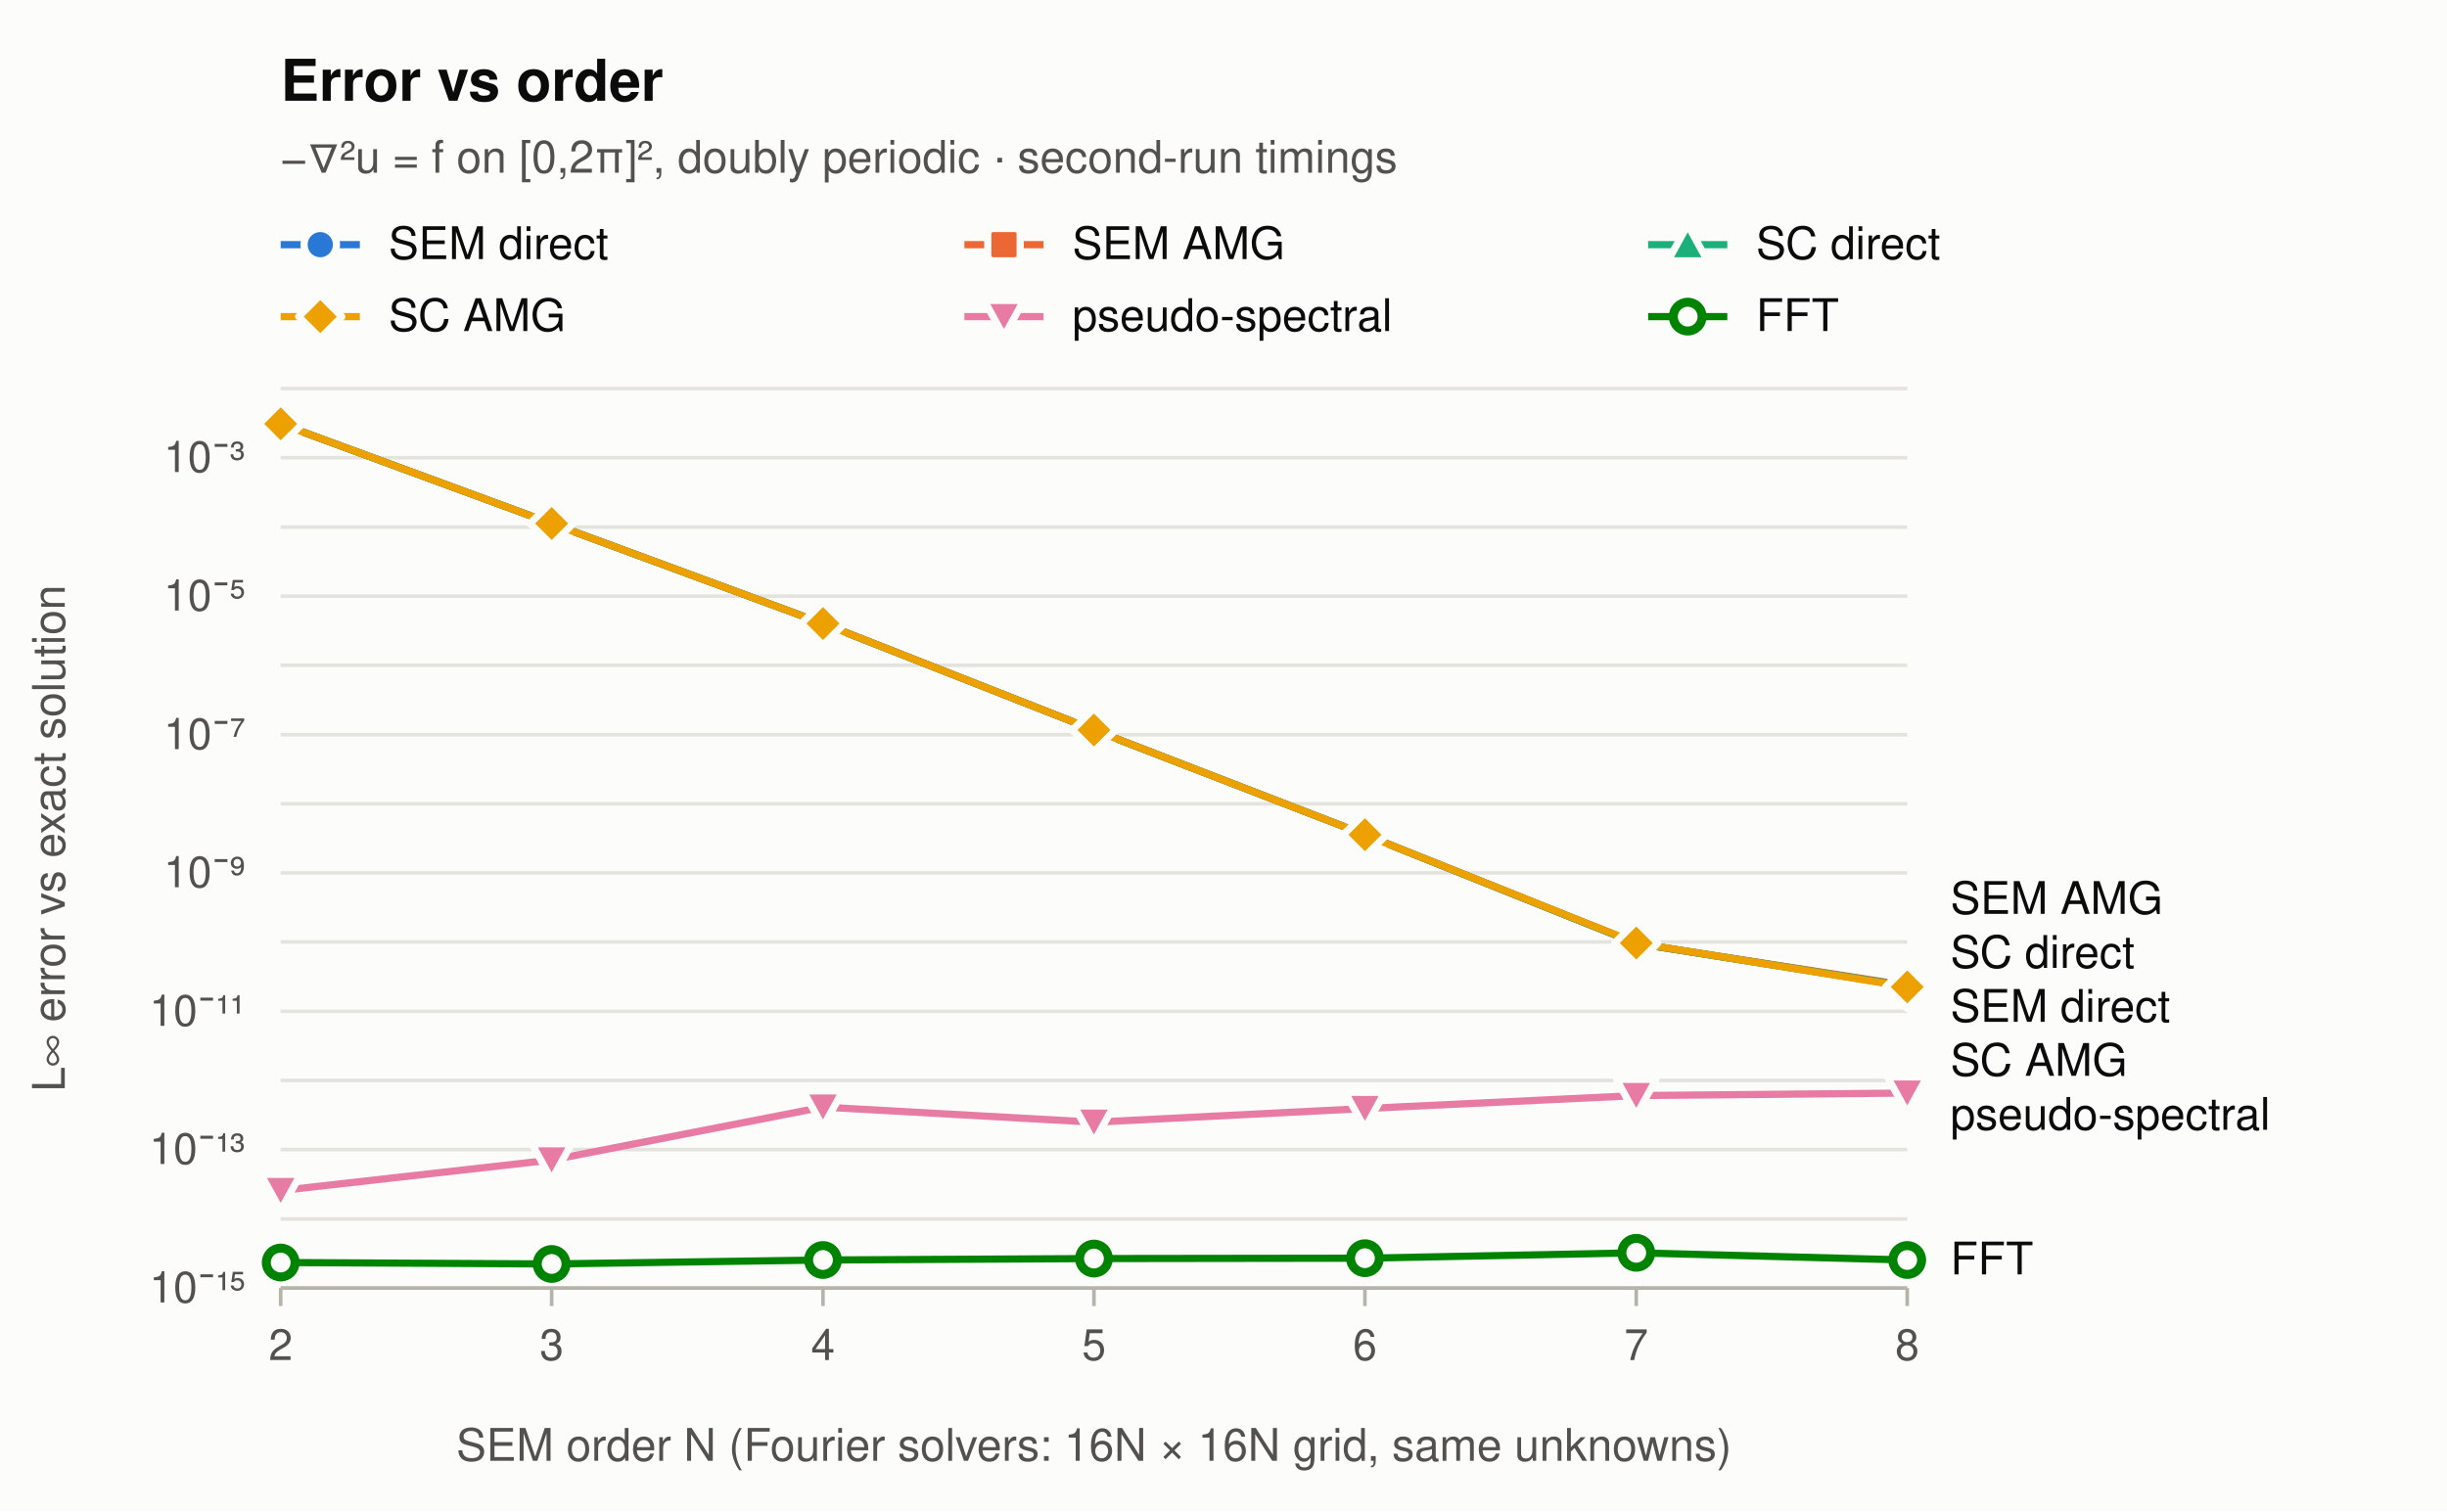
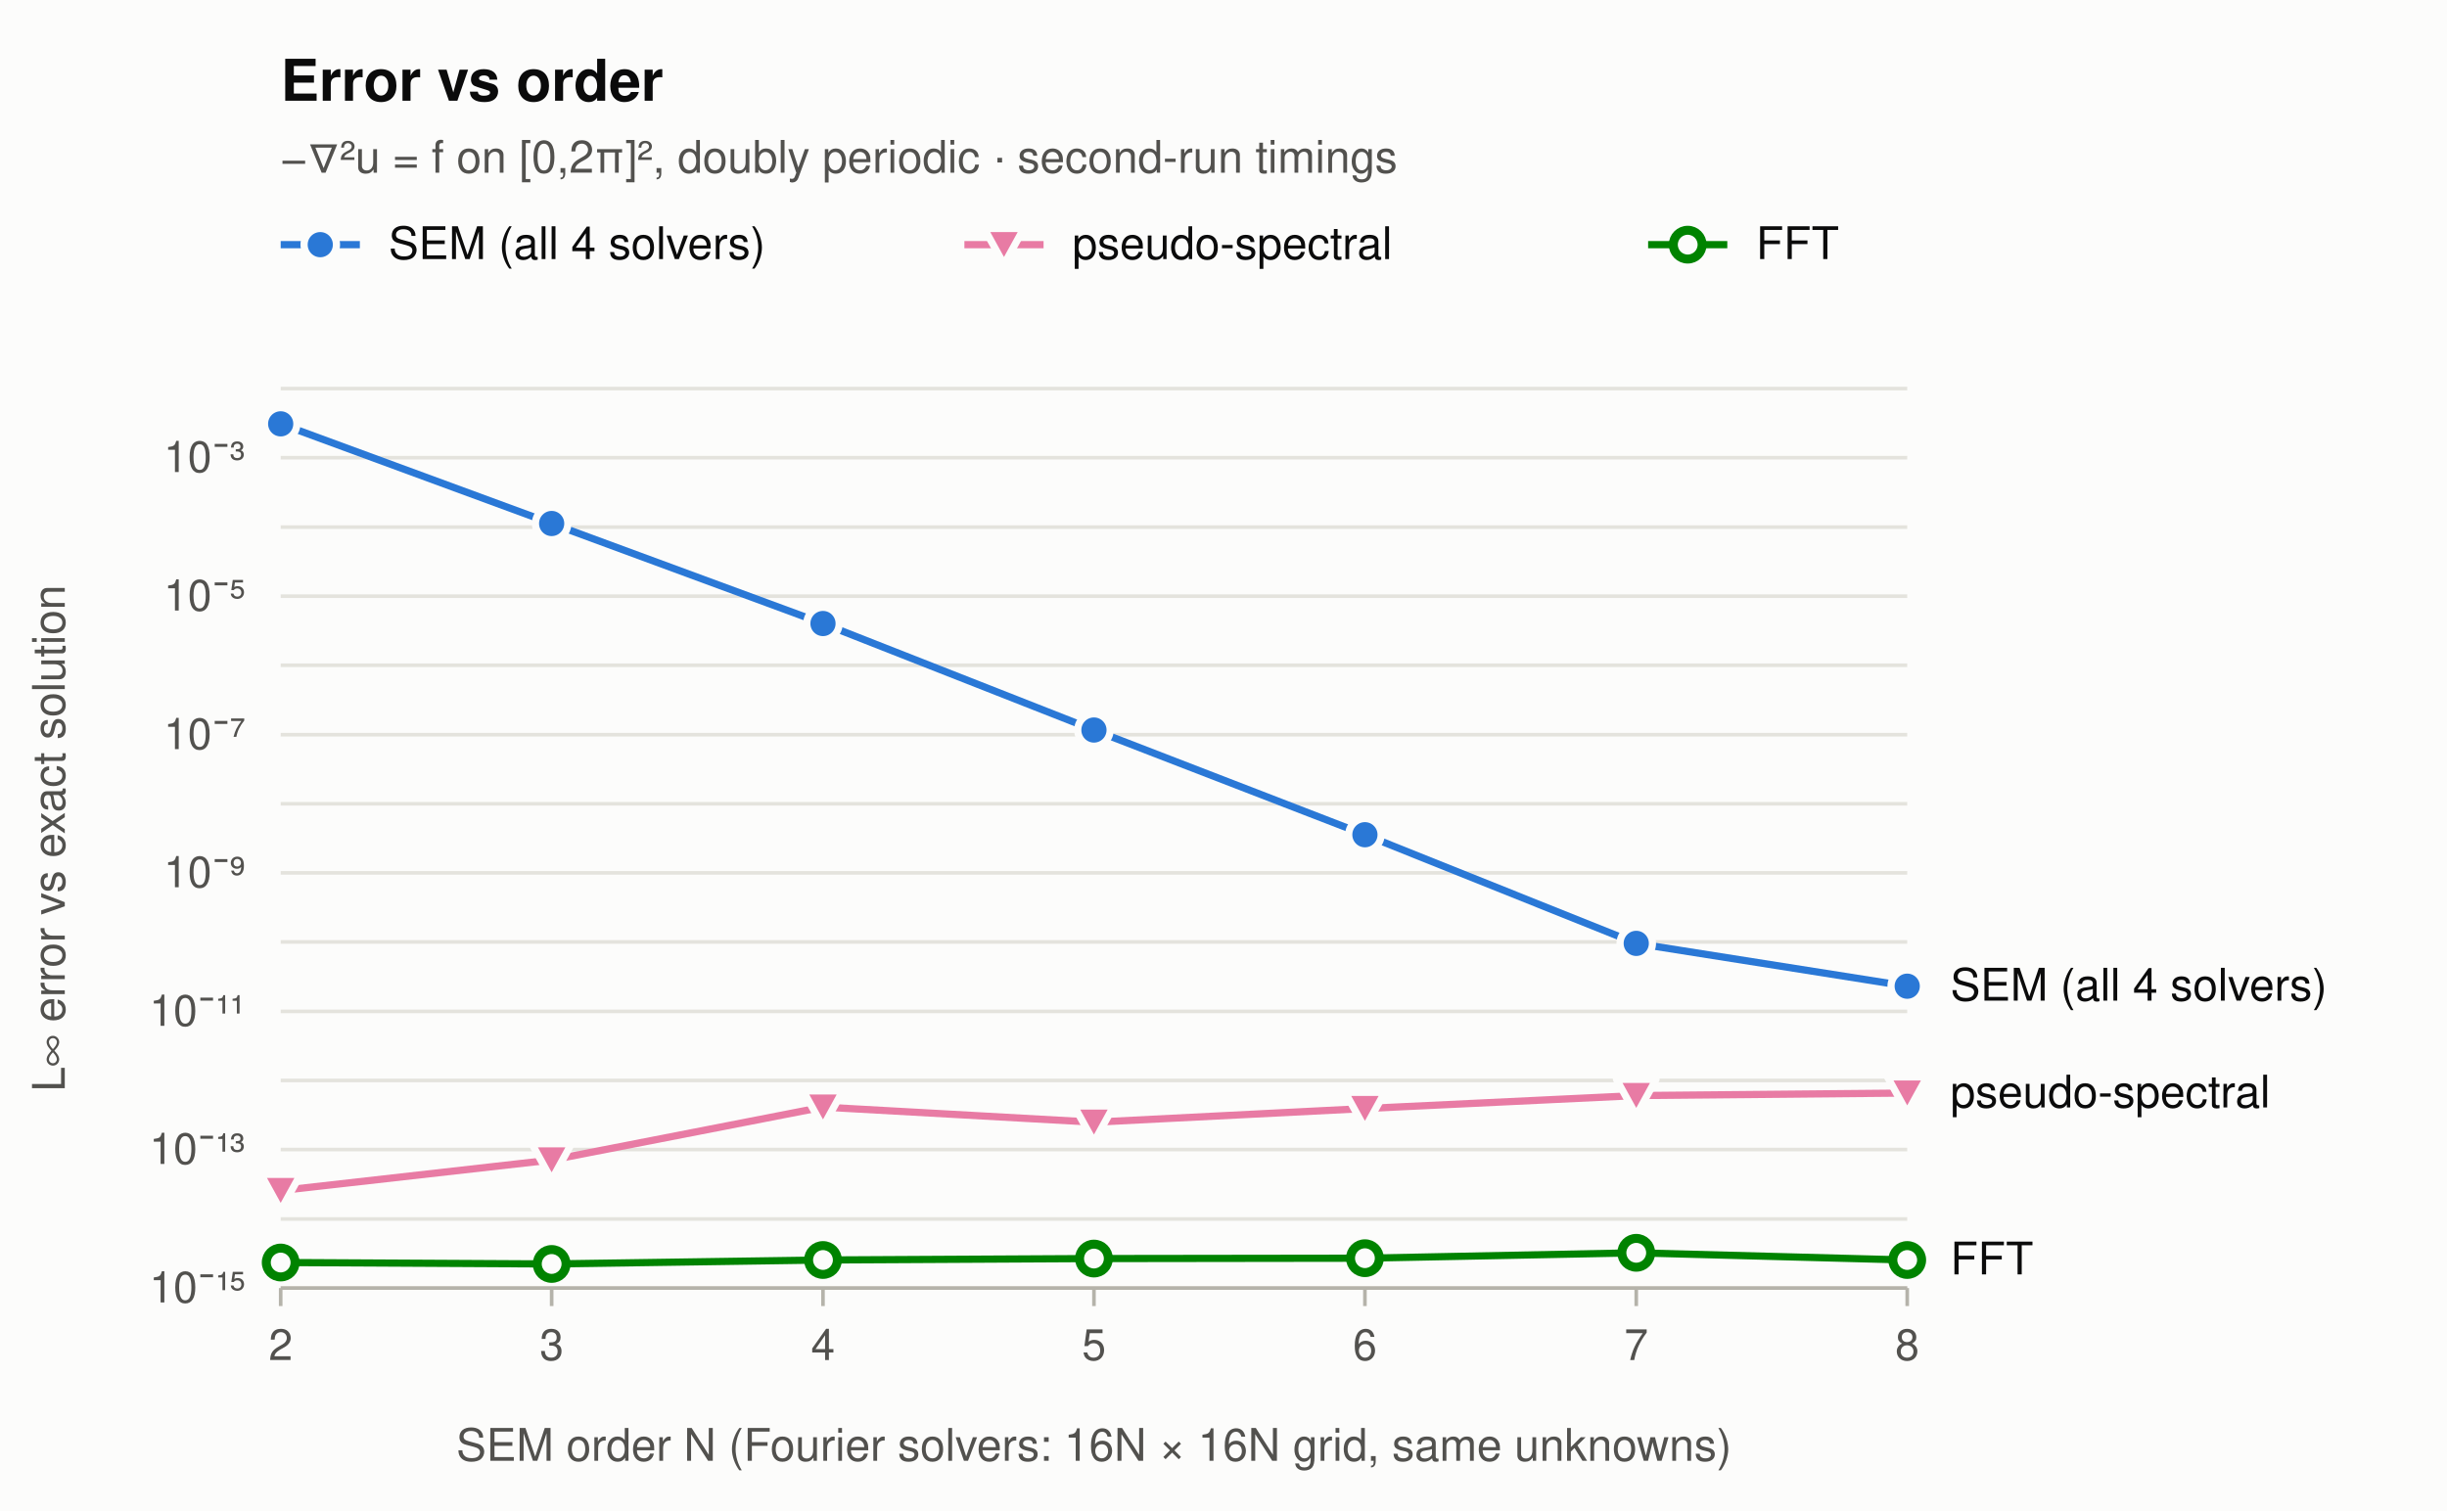
<svg xmlns="http://www.w3.org/2000/svg" viewBox="0 0 680 420" width="680" height="420" role="img" aria-labelledby="t d" font-family="-apple-system, Segoe UI, Helvetica, Arial, sans-serif">
  <rect width="680" height="420" fill="#fcfcfb" />
  <text x="78" y="28" font-size="16" font-weight="600" fill="#0b0b0b">Error vs order</text>
  <text x="78" y="48" font-size="12.5" fill="#52514e">−∇²u = f on [0,2π]², doubly periodic · second-run timings</text>
  <line x1="78" x2="530" y1="358.0" y2="358.0" stroke="#e4e3dd" stroke-width="1" />
  <text x="68" y="362.0" font-size="12" text-anchor="end" fill="#52514e">10⁻¹⁵</text>
  <line x1="78" x2="530" y1="338.8" y2="338.8" stroke="#e4e3dd" stroke-width="1" />
  <line x1="78" x2="530" y1="319.5" y2="319.5" stroke="#e4e3dd" stroke-width="1" />
  <text x="68" y="323.5" font-size="12" text-anchor="end" fill="#52514e">10⁻¹³</text>
  <line x1="78" x2="530" y1="300.3" y2="300.3" stroke="#e4e3dd" stroke-width="1" />
  <line x1="78" x2="530" y1="281.1" y2="281.1" stroke="#e4e3dd" stroke-width="1" />
  <text x="68" y="285.1" font-size="12" text-anchor="end" fill="#52514e">10⁻¹¹</text>
  <line x1="78" x2="530" y1="261.8" y2="261.8" stroke="#e4e3dd" stroke-width="1" />
  <line x1="78" x2="530" y1="242.6" y2="242.6" stroke="#e4e3dd" stroke-width="1" />
  <text x="68" y="246.6" font-size="12" text-anchor="end" fill="#52514e">10⁻⁹</text>
  <line x1="78" x2="530" y1="223.4" y2="223.4" stroke="#e4e3dd" stroke-width="1" />
  <line x1="78" x2="530" y1="204.2" y2="204.2" stroke="#e4e3dd" stroke-width="1" />
  <text x="68" y="208.2" font-size="12" text-anchor="end" fill="#52514e">10⁻⁷</text>
  <line x1="78" x2="530" y1="184.9" y2="184.9" stroke="#e4e3dd" stroke-width="1" />
  <line x1="78" x2="530" y1="165.7" y2="165.7" stroke="#e4e3dd" stroke-width="1" />
  <text x="68" y="169.7" font-size="12" text-anchor="end" fill="#52514e">10⁻⁵</text>
  <line x1="78" x2="530" y1="146.5" y2="146.5" stroke="#e4e3dd" stroke-width="1" />
  <line x1="78" x2="530" y1="127.2" y2="127.2" stroke="#e4e3dd" stroke-width="1" />
  <text x="68" y="131.2" font-size="12" text-anchor="end" fill="#52514e">10⁻³</text>
  <line x1="78" x2="530" y1="108.0" y2="108.0" stroke="#e4e3dd" stroke-width="1" />
  <line x1="78" x2="530" y1="358" y2="358" stroke="#b5b3aa" stroke-width="1" />
  <line x1="78.0" x2="78.0" y1="358" y2="363" stroke="#b5b3aa" stroke-width="1" />
  <text x="78.0" y="378" font-size="12" text-anchor="middle" fill="#52514e">2</text>
  <line x1="153.3" x2="153.3" y1="358" y2="363" stroke="#b5b3aa" stroke-width="1" />
  <text x="153.3" y="378" font-size="12" text-anchor="middle" fill="#52514e">3</text>
  <line x1="228.7" x2="228.7" y1="358" y2="363" stroke="#b5b3aa" stroke-width="1" />
  <text x="228.7" y="378" font-size="12" text-anchor="middle" fill="#52514e">4</text>
  <line x1="304.0" x2="304.0" y1="358" y2="363" stroke="#b5b3aa" stroke-width="1" />
  <text x="304.0" y="378" font-size="12" text-anchor="middle" fill="#52514e">5</text>
  <line x1="379.3" x2="379.3" y1="358" y2="363" stroke="#b5b3aa" stroke-width="1" />
  <text x="379.3" y="378" font-size="12" text-anchor="middle" fill="#52514e">6</text>
  <line x1="454.7" x2="454.7" y1="358" y2="363" stroke="#b5b3aa" stroke-width="1" />
  <text x="454.7" y="378" font-size="12" text-anchor="middle" fill="#52514e">7</text>
  <line x1="530.0" x2="530.0" y1="358" y2="363" stroke="#b5b3aa" stroke-width="1" />
  <text x="530.0" y="378" font-size="12" text-anchor="middle" fill="#52514e">8</text>
  <text x="304.0" y="406" font-size="12.5" text-anchor="middle" fill="#52514e">SEM order N   (Fourier solvers: 16N × 16N grid, same unknowns)</text>
  <text x="18" y="233.0" font-size="12.5" text-anchor="middle" fill="#52514e" transform="rotate(-90 18 233.0)">L∞ error vs exact solution</text>
  <polyline points="78.0,117.8 153.3,145.5 228.7,173.3 304.0,202.9 379.3,232.0 454.7,262.2 530.0,274.1" fill="none" stroke="#2a78d6" stroke-width="2" stroke-linejoin="round" stroke-linecap="round" />
  <circle cx="78.0" cy="117.8" r="4.5" fill="#2a78d6" stroke="#fcfcfb" stroke-width="2" />
  <circle cx="153.3" cy="145.5" r="4.5" fill="#2a78d6" stroke="#fcfcfb" stroke-width="2" />
  <circle cx="228.7" cy="173.3" r="4.5" fill="#2a78d6" stroke="#fcfcfb" stroke-width="2" />
  <circle cx="304.0" cy="202.9" r="4.5" fill="#2a78d6" stroke="#fcfcfb" stroke-width="2" />
  <circle cx="379.3" cy="232.0" r="4.5" fill="#2a78d6" stroke="#fcfcfb" stroke-width="2" />
  <circle cx="454.7" cy="262.2" r="4.5" fill="#2a78d6" stroke="#fcfcfb" stroke-width="2" />
  <circle cx="530.0" cy="274.1" r="4.5" fill="#2a78d6" stroke="#fcfcfb" stroke-width="2" />
-   <polyline points="78.0,117.8 153.3,145.5 228.7,173.3 304.0,202.9 379.3,232.0 454.7,262.2 530.0,273.9" fill="none" stroke="#eb6834" stroke-width="2" stroke-linejoin="round" stroke-linecap="round" />
-   <rect x="73.5" y="113.3" width="9" height="9" rx="1.5" fill="#eb6834" stroke="#fcfcfb" stroke-width="2" />
-   <rect x="148.8" y="141.0" width="9" height="9" rx="1.5" fill="#eb6834" stroke="#fcfcfb" stroke-width="2" />
-   <rect x="224.2" y="168.8" width="9" height="9" rx="1.5" fill="#eb6834" stroke="#fcfcfb" stroke-width="2" />
-   <rect x="299.5" y="198.4" width="9" height="9" rx="1.5" fill="#eb6834" stroke="#fcfcfb" stroke-width="2" />
-   <rect x="374.8" y="227.5" width="9" height="9" rx="1.5" fill="#eb6834" stroke="#fcfcfb" stroke-width="2" />
-   <rect x="450.2" y="257.7" width="9" height="9" rx="1.5" fill="#eb6834" stroke="#fcfcfb" stroke-width="2" />
-   <rect x="525.5" y="269.4" width="9" height="9" rx="1.5" fill="#eb6834" stroke="#fcfcfb" stroke-width="2" />
-   <polyline points="78.0,117.8 153.3,145.5 228.7,173.3 304.0,202.9 379.3,232.0 454.7,262.2 530.0,274.1" fill="none" stroke="#1baf7a" stroke-width="2" stroke-linejoin="round" stroke-linecap="round" />
-   <path d="M78.0,112.3 L83.5,122.3 L72.5,122.3 Z" fill="#1baf7a" stroke="#fcfcfb" stroke-width="2" stroke-linejoin="round" />
-   <path d="M153.3,140.0 L158.8,150.0 L147.8,150.0 Z" fill="#1baf7a" stroke="#fcfcfb" stroke-width="2" stroke-linejoin="round" />
-   <path d="M228.7,167.8 L234.2,177.8 L223.2,177.8 Z" fill="#1baf7a" stroke="#fcfcfb" stroke-width="2" stroke-linejoin="round" />
-   <path d="M304.0,197.4 L309.5,207.4 L298.5,207.4 Z" fill="#1baf7a" stroke="#fcfcfb" stroke-width="2" stroke-linejoin="round" />
-   <path d="M379.3,226.5 L384.8,236.5 L373.8,236.5 Z" fill="#1baf7a" stroke="#fcfcfb" stroke-width="2" stroke-linejoin="round" />
-   <path d="M454.7,256.7 L460.2,266.7 L449.2,266.7 Z" fill="#1baf7a" stroke="#fcfcfb" stroke-width="2" stroke-linejoin="round" />
-   <path d="M530.0,268.6 L535.5,278.6 L524.5,278.6 Z" fill="#1baf7a" stroke="#fcfcfb" stroke-width="2" stroke-linejoin="round" />
-   <polyline points="78.0,117.8 153.3,145.5 228.7,173.3 304.0,202.9 379.3,232.0 454.7,262.1 530.0,274.3" fill="none" stroke="#eda100" stroke-width="2" stroke-linejoin="round" stroke-linecap="round" />
-   <path d="M78.0,111.8 L84.0,117.8 L78.0,123.8 L72.0,117.8 Z" fill="#eda100" stroke="#fcfcfb" stroke-width="2" stroke-linejoin="round" />
-   <path d="M153.3,139.5 L159.3,145.5 L153.3,151.5 L147.3,145.5 Z" fill="#eda100" stroke="#fcfcfb" stroke-width="2" stroke-linejoin="round" />
-   <path d="M228.7,167.3 L234.7,173.3 L228.7,179.3 L222.7,173.3 Z" fill="#eda100" stroke="#fcfcfb" stroke-width="2" stroke-linejoin="round" />
-   <path d="M304.0,196.9 L310.0,202.9 L304.0,208.9 L298.0,202.9 Z" fill="#eda100" stroke="#fcfcfb" stroke-width="2" stroke-linejoin="round" />
-   <path d="M379.3,226.0 L385.3,232.0 L379.3,238.0 L373.3,232.0 Z" fill="#eda100" stroke="#fcfcfb" stroke-width="2" stroke-linejoin="round" />
-   <path d="M454.7,256.1 L460.7,262.1 L454.7,268.1 L448.7,262.1 Z" fill="#eda100" stroke="#fcfcfb" stroke-width="2" stroke-linejoin="round" />
-   <path d="M530.0,268.3 L536.0,274.3 L530.0,280.3 L524.0,274.3 Z" fill="#eda100" stroke="#fcfcfb" stroke-width="2" stroke-linejoin="round" />
  <polyline points="78.0,330.9 153.3,322.4 228.7,307.7 304.0,311.9 379.3,308.1 454.7,304.5 530.0,303.8" fill="none" stroke="#e87ba4" stroke-width="2" stroke-linejoin="round" stroke-linecap="round" />
  <path d="M78.0,336.4 L83.5,326.4 L72.5,326.4 Z" fill="#e87ba4" stroke="#fcfcfb" stroke-width="2" stroke-linejoin="round" />
  <path d="M153.3,327.9 L158.8,317.9 L147.8,317.9 Z" fill="#e87ba4" stroke="#fcfcfb" stroke-width="2" stroke-linejoin="round" />
  <path d="M228.7,313.2 L234.2,303.2 L223.2,303.2 Z" fill="#e87ba4" stroke="#fcfcfb" stroke-width="2" stroke-linejoin="round" />
  <path d="M304.0,317.4 L309.5,307.4 L298.5,307.4 Z" fill="#e87ba4" stroke="#fcfcfb" stroke-width="2" stroke-linejoin="round" />
  <path d="M379.3,313.6 L384.8,303.6 L373.8,303.6 Z" fill="#e87ba4" stroke="#fcfcfb" stroke-width="2" stroke-linejoin="round" />
  <path d="M454.7,310.0 L460.2,300.0 L449.2,300.0 Z" fill="#e87ba4" stroke="#fcfcfb" stroke-width="2" stroke-linejoin="round" />
  <path d="M530.0,309.3 L535.5,299.3 L524.5,299.3 Z" fill="#e87ba4" stroke="#fcfcfb" stroke-width="2" stroke-linejoin="round" />
  <polyline points="78.0,350.9 153.3,351.3 228.7,350.2 304.0,349.8 379.3,349.7 454.7,348.2 530.0,350.2" fill="none" stroke="#008300" stroke-width="2" stroke-linejoin="round" stroke-linecap="round" />
  <circle cx="78.0" cy="350.9" r="4" fill="#fcfcfb" stroke="#008300" stroke-width="2.5" />
  <circle cx="153.3" cy="351.3" r="4" fill="#fcfcfb" stroke="#008300" stroke-width="2.5" />
  <circle cx="228.7" cy="350.2" r="4" fill="#fcfcfb" stroke="#008300" stroke-width="2.5" />
  <circle cx="304.0" cy="349.8" r="4" fill="#fcfcfb" stroke="#008300" stroke-width="2.5" />
  <circle cx="379.3" cy="349.7" r="4" fill="#fcfcfb" stroke="#008300" stroke-width="2.5" />
  <circle cx="454.7" cy="348.2" r="4" fill="#fcfcfb" stroke="#008300" stroke-width="2.5" />
  <circle cx="530.0" cy="350.2" r="4" fill="#fcfcfb" stroke="#008300" stroke-width="2.5" />
-   <text x="542.0" y="284.0" font-size="12.5" fill="#0b0b0b">SEM direct</text>
-   <text x="542.0" y="254.0" font-size="12.5" fill="#0b0b0b">SEM AMG</text>
-   <text x="542.0" y="269.0" font-size="12.5" fill="#0b0b0b">SC direct</text>
-   <text x="542.0" y="299.0" font-size="12.5" fill="#0b0b0b">SC AMG</text>
-   <text x="542.0" y="314.0" font-size="12.5" fill="#0b0b0b">pseudo-spectral</text>
+   <text x="542.0" y="278.1" font-size="12.5" fill="#0b0b0b">SEM (all 4 solvers)</text>
+   <text x="542.0" y="307.8" font-size="12.5" fill="#0b0b0b">pseudo-spectral</text>
  <text x="542.0" y="354.2" font-size="12.5" fill="#0b0b0b">FFT</text>
  <line x1="78" x2="100" y1="68" y2="68" stroke="#2a78d6" stroke-width="2" />
  <circle cx="89.0" cy="68.0" r="4.5" fill="#2a78d6" stroke="#fcfcfb" stroke-width="2" />
-   <text x="108" y="72" font-size="12.5" fill="#0b0b0b">SEM direct</text>
-   <line x1="268" x2="290" y1="68" y2="68" stroke="#eb6834" stroke-width="2" />
-   <rect x="274.5" y="63.5" width="9" height="9" rx="1.5" fill="#eb6834" stroke="#fcfcfb" stroke-width="2" />
-   <text x="298" y="72" font-size="12.5" fill="#0b0b0b">SEM AMG</text>
-   <line x1="458" x2="480" y1="68" y2="68" stroke="#1baf7a" stroke-width="2" />
-   <path d="M469.0,62.5 L474.5,72.5 L463.5,72.5 Z" fill="#1baf7a" stroke="#fcfcfb" stroke-width="2" stroke-linejoin="round" />
-   <text x="488" y="72" font-size="12.5" fill="#0b0b0b">SC direct</text>
-   <line x1="78" x2="100" y1="88" y2="88" stroke="#eda100" stroke-width="2" />
-   <path d="M89.0,82.0 L95.0,88.0 L89.0,94.0 L83.0,88.0 Z" fill="#eda100" stroke="#fcfcfb" stroke-width="2" stroke-linejoin="round" />
-   <text x="108" y="92" font-size="12.5" fill="#0b0b0b">SC AMG</text>
-   <line x1="268" x2="290" y1="88" y2="88" stroke="#e87ba4" stroke-width="2" />
-   <path d="M279.0,93.5 L284.5,83.5 L273.5,83.5 Z" fill="#e87ba4" stroke="#fcfcfb" stroke-width="2" stroke-linejoin="round" />
-   <text x="298" y="92" font-size="12.5" fill="#0b0b0b">pseudo-spectral</text>
-   <line x1="458" x2="480" y1="88" y2="88" stroke="#008300" stroke-width="2" />
-   <circle cx="469.0" cy="88.0" r="4" fill="#fcfcfb" stroke="#008300" stroke-width="2.5" />
-   <text x="488" y="92" font-size="12.5" fill="#0b0b0b">FFT</text>
+   <text x="108" y="72" font-size="12.5" fill="#0b0b0b">SEM (all 4 solvers)</text>
+   <line x1="268" x2="290" y1="68" y2="68" stroke="#e87ba4" stroke-width="2" />
+   <path d="M279.0,73.5 L284.5,63.5 L273.5,63.5 Z" fill="#e87ba4" stroke="#fcfcfb" stroke-width="2" stroke-linejoin="round" />
+   <text x="298" y="72" font-size="12.5" fill="#0b0b0b">pseudo-spectral</text>
+   <line x1="458" x2="480" y1="68" y2="68" stroke="#008300" stroke-width="2" />
+   <circle cx="469.0" cy="68.0" r="4" fill="#fcfcfb" stroke="#008300" stroke-width="2.5" />
+   <text x="488" y="72" font-size="12.5" fill="#0b0b0b">FFT</text>
</svg>
